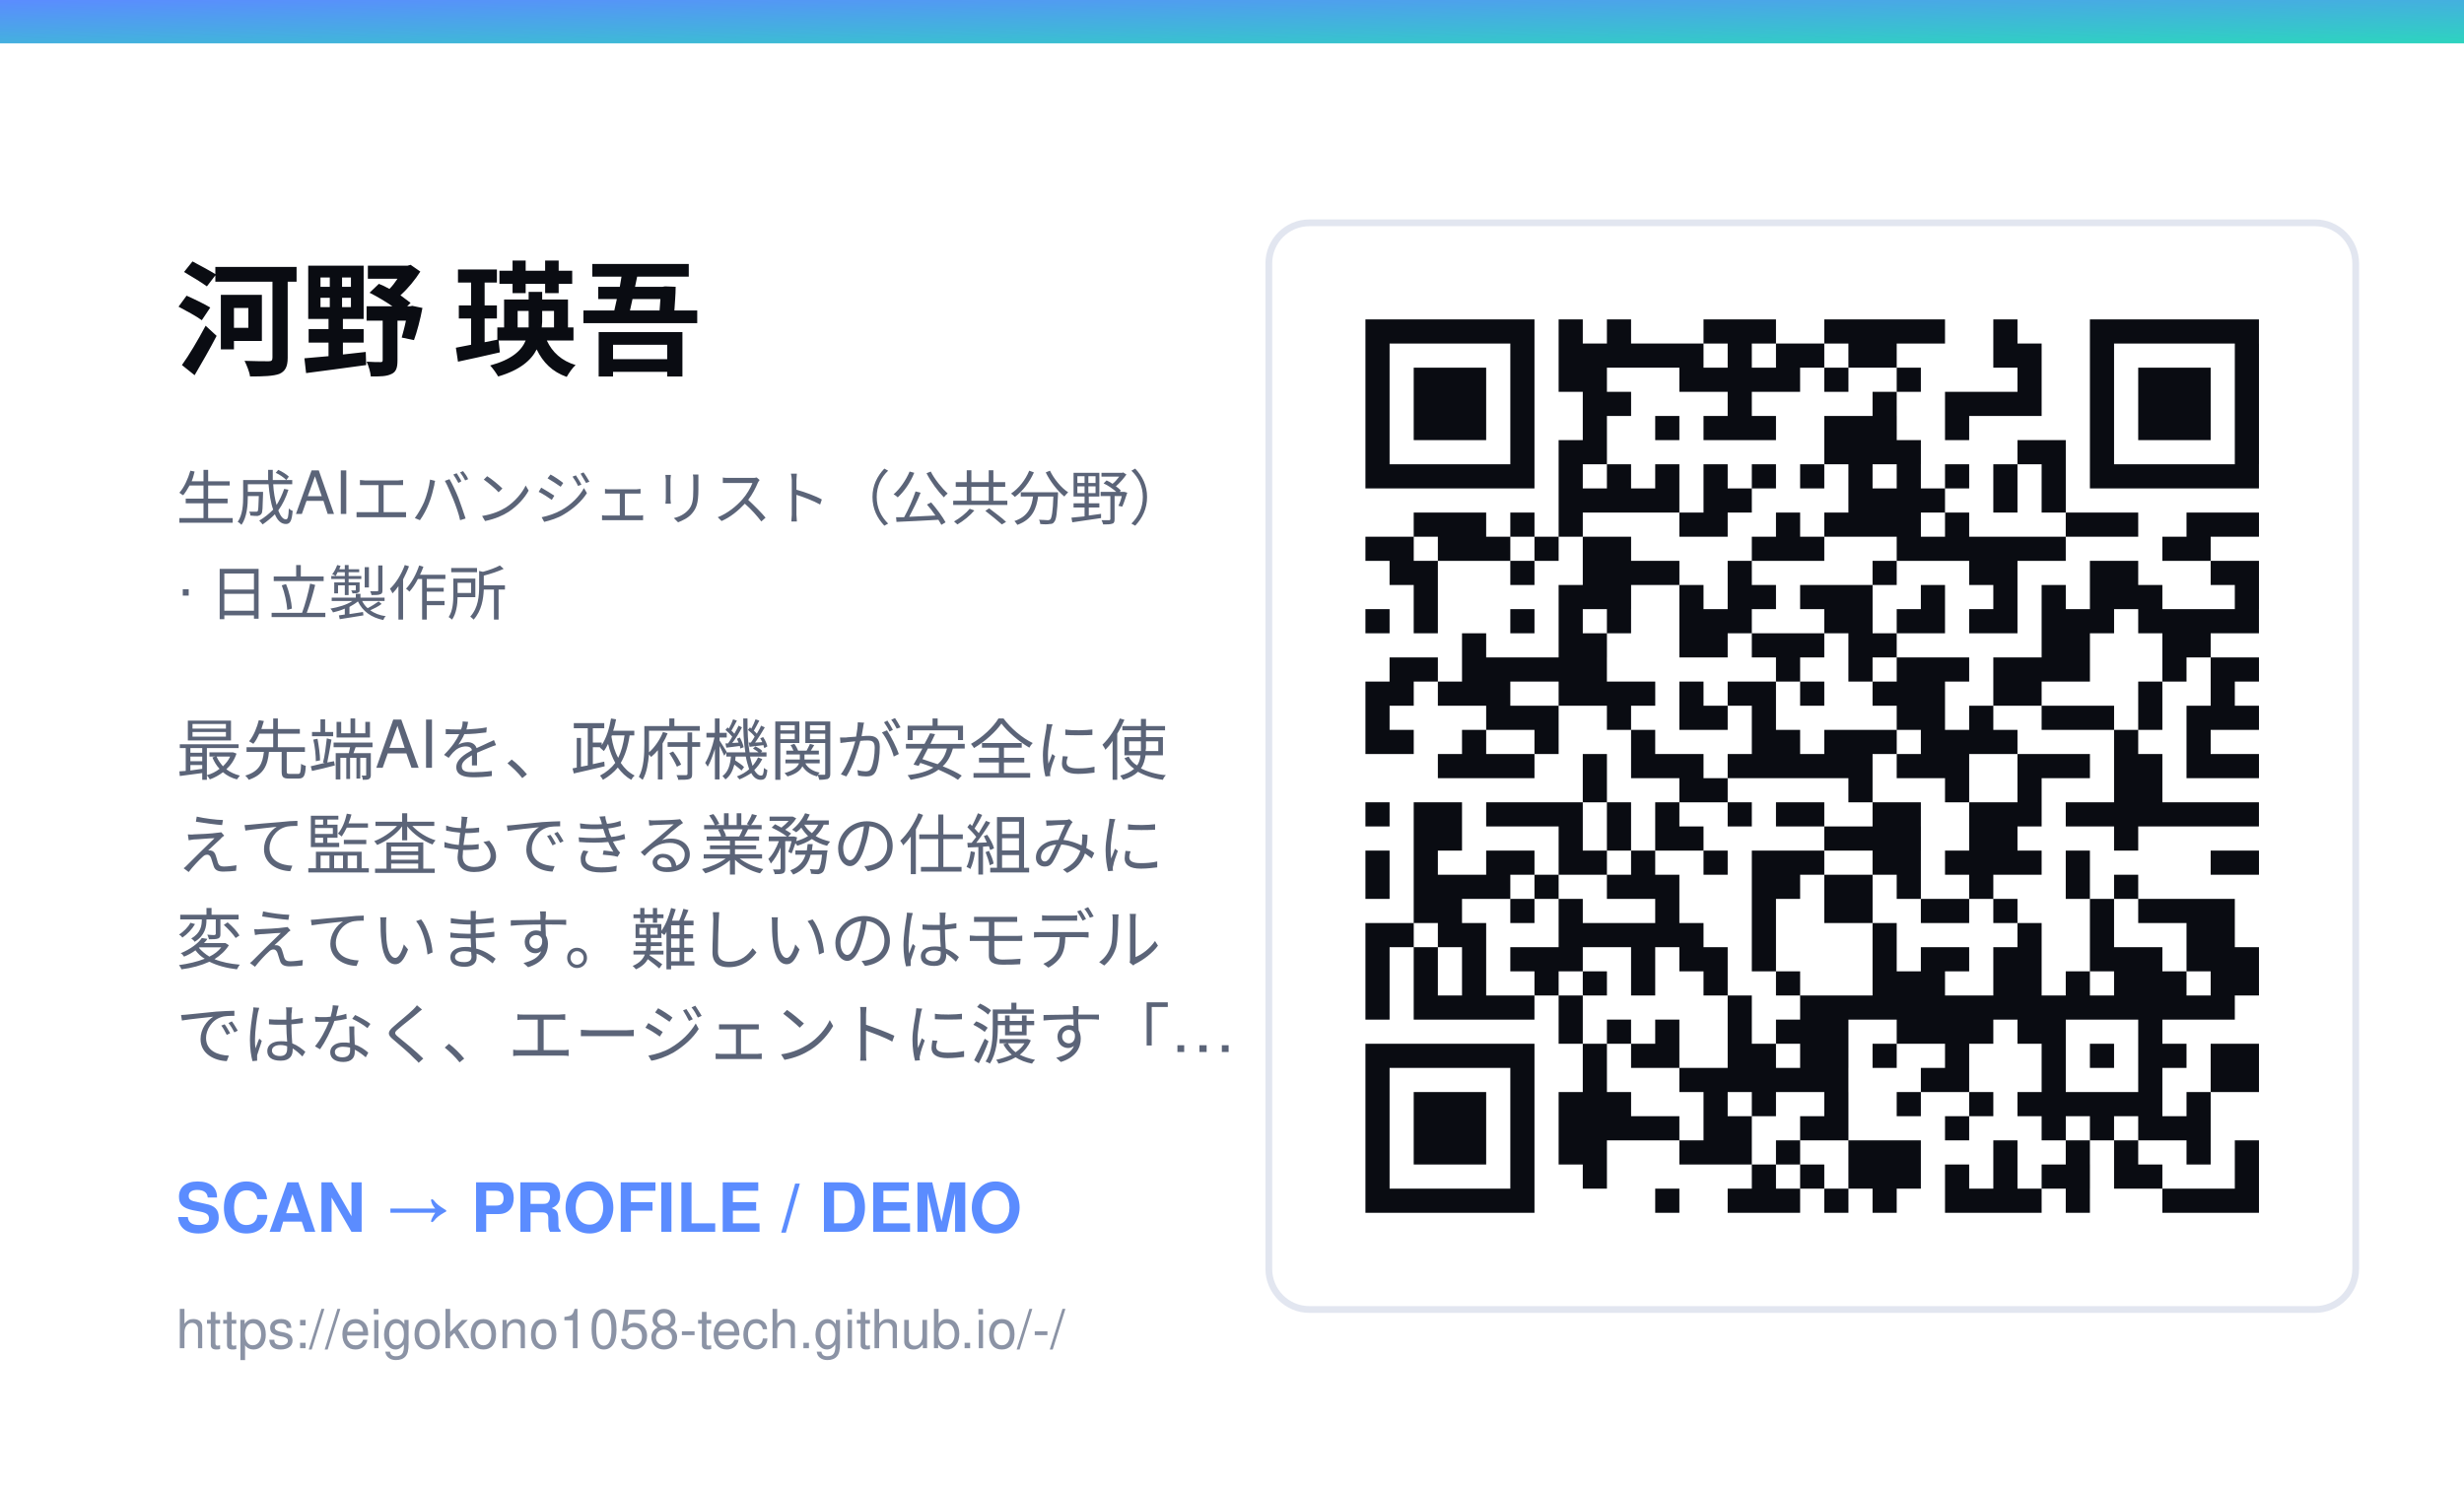
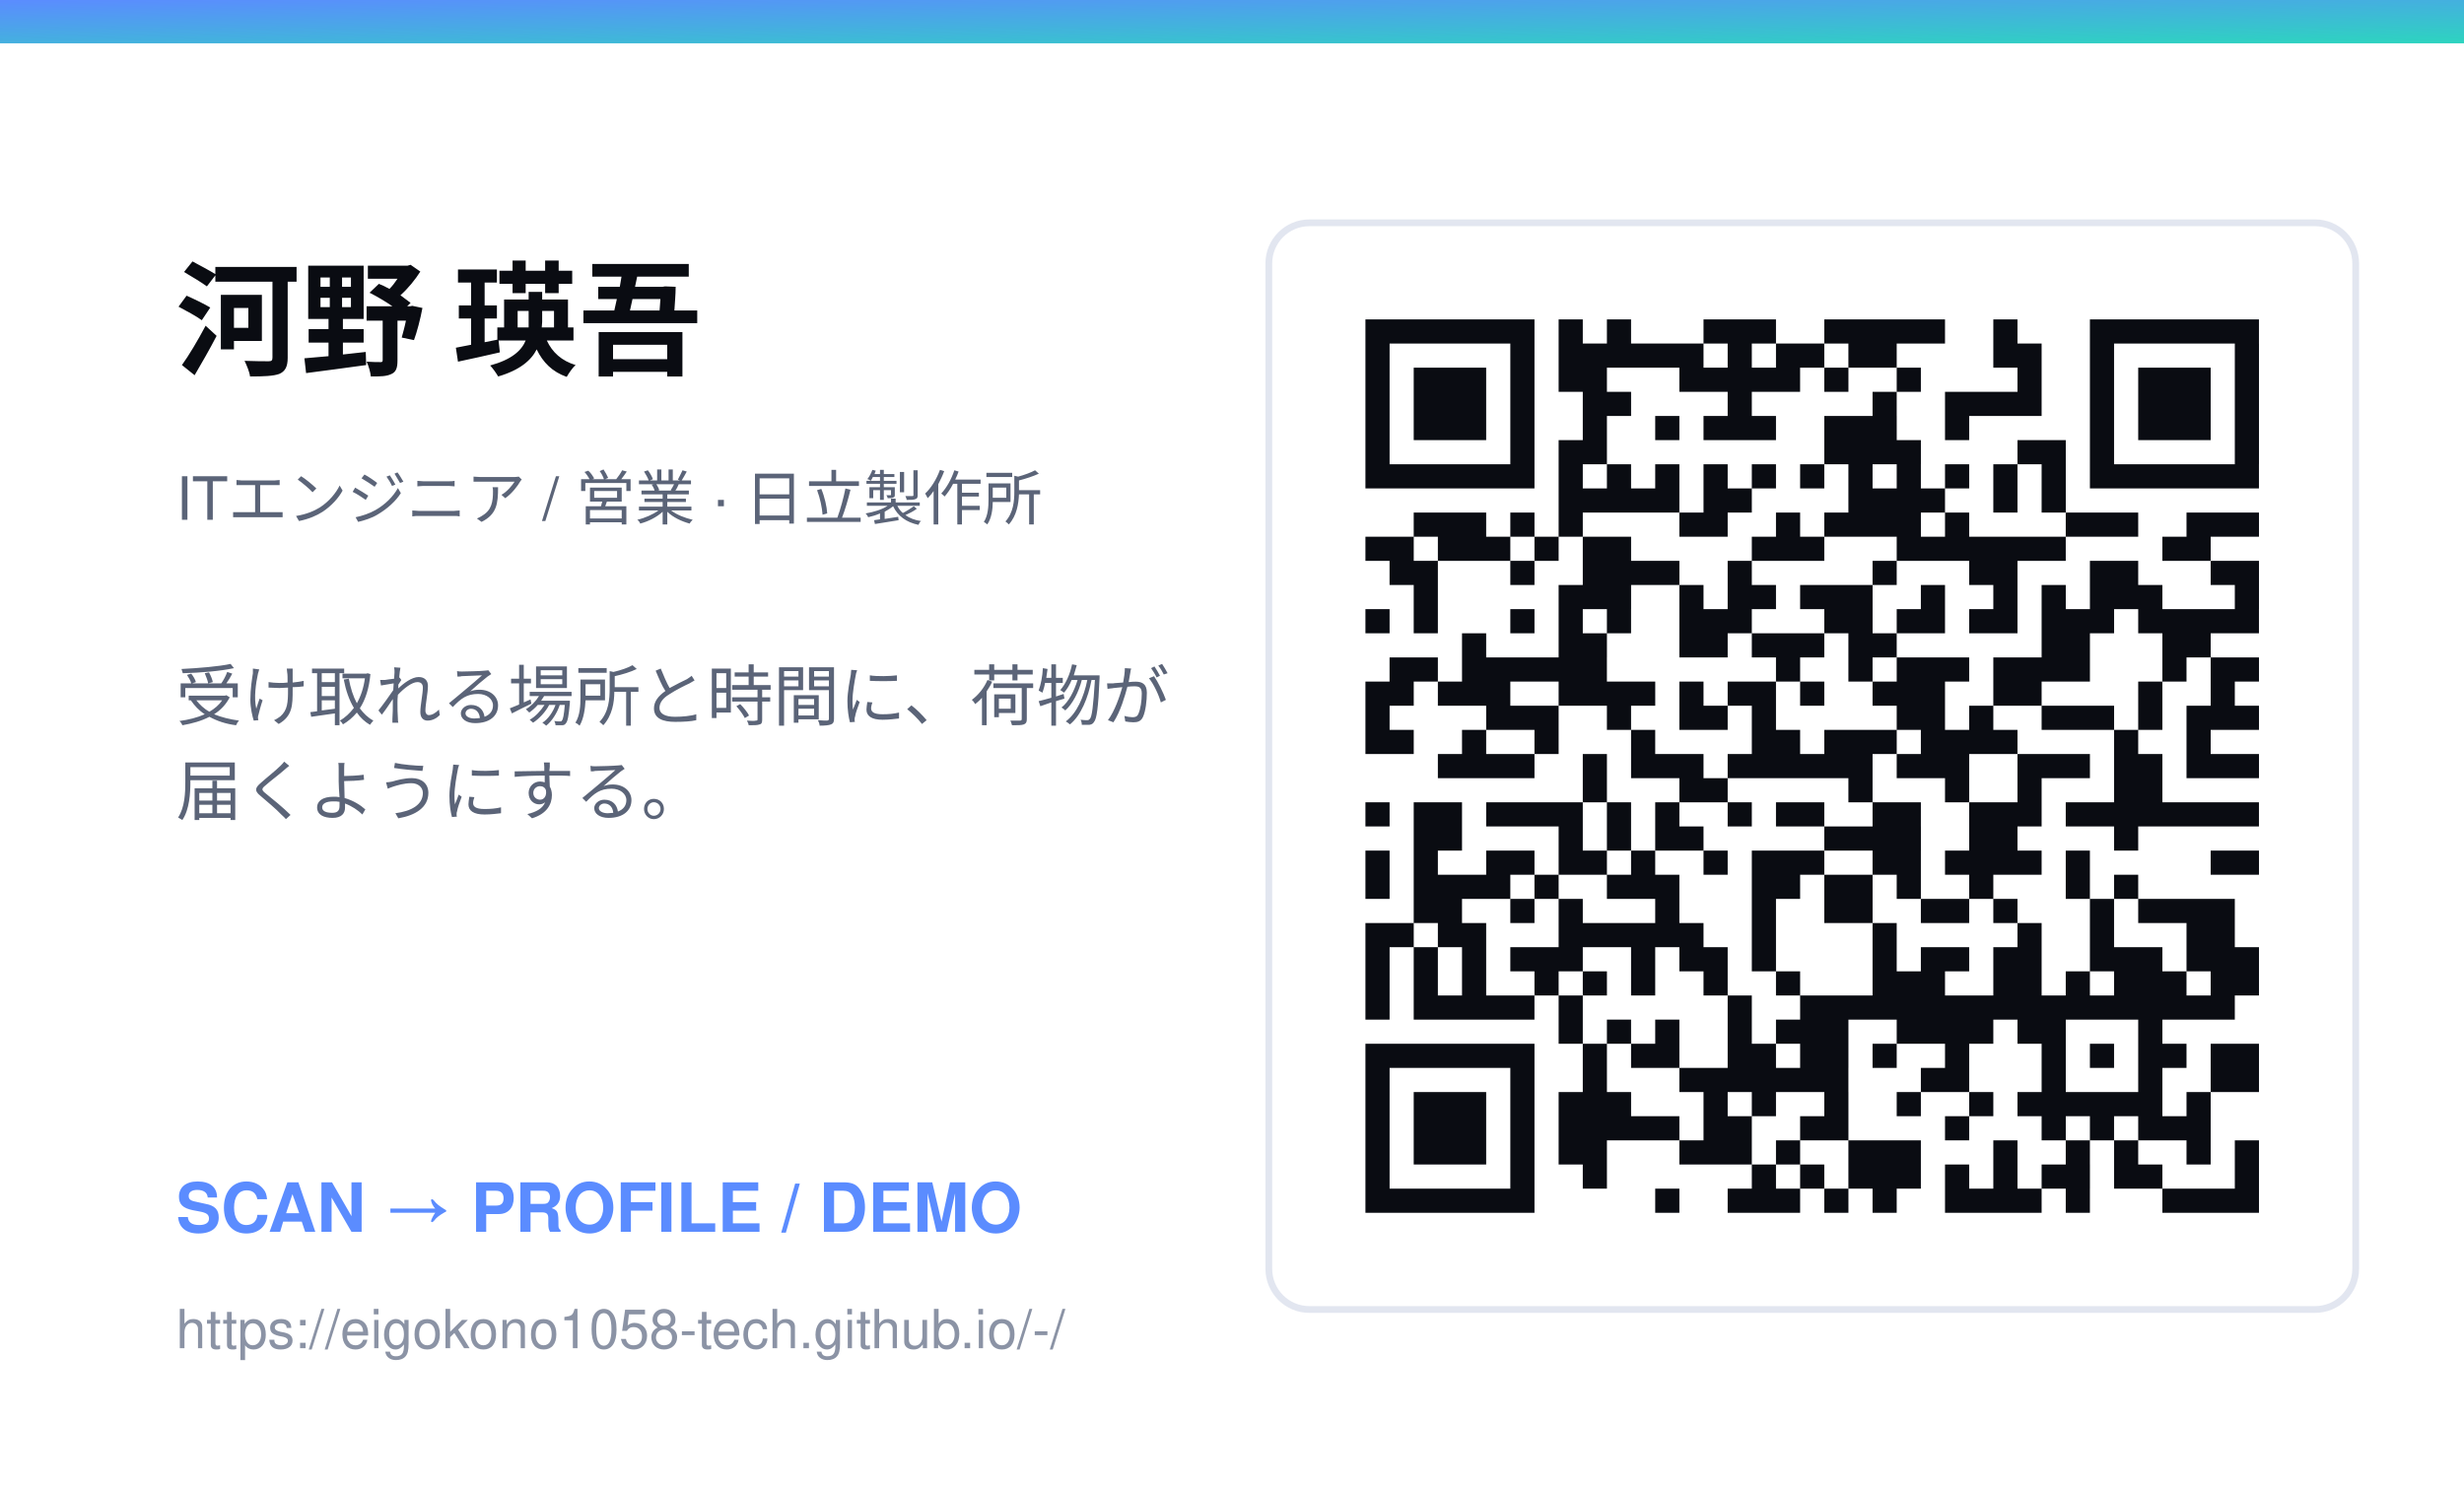
<svg xmlns="http://www.w3.org/2000/svg" width="91mm" height="55mm" viewBox="0 0 91 55">
  <defs>
    <linearGradient id="g" x1="0" y1="0" x2="1" y2="1">
      <stop offset="0" stop-color="#5b8cff" />
      <stop offset="1" stop-color="#2dd4bf" />
    </linearGradient>
  </defs>
  <rect width="91" height="55" fill="#ffffff" />
  <rect x="0" y="0" width="91" height="1.6" fill="url(#g)" />
  <g font-family="Helvetica, Arial, 'Hiragino Sans', 'Noto Sans JP', sans-serif">
    <text x="6.5" y="13.5" font-size="4.60" font-weight="700" fill="#0a0c12">河野 瑛吾</text>
-     <text x="6.5" y="19.2" font-size="2.2" fill="#5b6478">生成AIエバンジェリスト（公共分野）</text>
-     <text x="6.5" y="22.5" font-size="2.2" fill="#5b6478">· 日立製作所</text>
-     <text x="6.5" y="28.6" font-size="2.45" fill="#5b6478">最先端AIを、政府機関が安全に使</text>
-     <text x="6.5" y="32.1" font-size="2.45" fill="#5b6478">えて監査もできる業務の仕組みに</text>
-     <text x="6.5" y="35.6" font-size="2.45" fill="#5b6478">変えています。難しいのはモデル</text>
-     <text x="6.5" y="39.1" font-size="2.45" fill="#5b6478">ではなく、エージェントに渡す「…</text>
+     <text x="6.5" y="19.2" font-size="2.2" fill="#5b6478">ITエンジニア / 営業 · 日立製作所</text>
+     <text x="6.5" y="26.6" font-size="2.45" fill="#5b6478">受け取れる場所と時間に、荷物が</text>
+     <text x="6.5" y="30.1" font-size="2.45" fill="#5b6478">届くようにする。</text>
    <text x="6.5" y="45.5" font-size="2.5" font-weight="700" fill="#5b8cff">SCAN → PROFILE / DEMO</text>
    <text x="6.5" y="49.8" font-size="2.0" fill="#8b93a5">https://eigokono1058-tech.github.io/-/</text>
  </g>
  <g transform="translate(46.86 8.23)">
    <rect x="0.00" y="0.00" width="40.14" height="40.14" rx="1.5" fill="#ffffff" stroke="#e2e6f0" stroke-width="0.25" />
    <path fill="#0a0c12" d="M3.568 3.568h6.243v0.892h-6.243zM10.703 3.568h0.892v0.892h-0.892zM12.486 3.568h0.892v0.892h-0.892zM16.054 3.568h2.676v0.892h-2.676zM20.514 3.568h4.459v0.892h-4.459zM26.757 3.568h0.892v0.892h-0.892zM30.324 3.568h6.243v0.892h-6.243zM3.568 4.459h0.892v0.892h-0.892zM8.919 4.459h0.892v0.892h-0.892zM10.703 4.459h5.351v0.892h-5.351zM16.946 4.459h0.892v0.892h-0.892zM18.730 4.459h1.784v0.892h-1.784zM21.405 4.459h1.784v0.892h-1.784zM26.757 4.459h1.784v0.892h-1.784zM30.324 4.459h0.892v0.892h-0.892zM35.676 4.459h0.892v0.892h-0.892zM3.568 5.351h0.892v0.892h-0.892zM5.351 5.351h2.676v0.892h-2.676zM8.919 5.351h0.892v0.892h-0.892zM10.703 5.351h1.784v0.892h-1.784zM15.162 5.351h4.459v0.892h-4.459zM20.514 5.351h0.892v0.892h-0.892zM23.189 5.351h0.892v0.892h-0.892zM27.649 5.351h0.892v0.892h-0.892zM30.324 5.351h0.892v0.892h-0.892zM32.108 5.351h2.676v0.892h-2.676zM35.676 5.351h0.892v0.892h-0.892zM3.568 6.243h0.892v0.892h-0.892zM5.351 6.243h2.676v0.892h-2.676zM8.919 6.243h0.892v0.892h-0.892zM11.595 6.243h1.784v0.892h-1.784zM16.946 6.243h0.892v0.892h-0.892zM22.297 6.243h0.892v0.892h-0.892zM24.973 6.243h3.568v0.892h-3.568zM30.324 6.243h0.892v0.892h-0.892zM32.108 6.243h2.676v0.892h-2.676zM35.676 6.243h0.892v0.892h-0.892zM3.568 7.135h0.892v0.892h-0.892zM5.351 7.135h2.676v0.892h-2.676zM8.919 7.135h0.892v0.892h-0.892zM11.595 7.135h0.892v0.892h-0.892zM14.270 7.135h0.892v0.892h-0.892zM16.054 7.135h2.676v0.892h-2.676zM20.514 7.135h2.676v0.892h-2.676zM24.973 7.135h0.892v0.892h-0.892zM30.324 7.135h0.892v0.892h-0.892zM32.108 7.135h2.676v0.892h-2.676zM35.676 7.135h0.892v0.892h-0.892zM3.568 8.027h0.892v0.892h-0.892zM8.919 8.027h0.892v0.892h-0.892zM10.703 8.027h1.784v0.892h-1.784zM20.514 8.027h3.568v0.892h-3.568zM27.649 8.027h1.784v0.892h-1.784zM30.324 8.027h0.892v0.892h-0.892zM35.676 8.027h0.892v0.892h-0.892zM3.568 8.919h6.243v0.892h-6.243zM10.703 8.919h0.892v0.892h-0.892zM12.486 8.919h0.892v0.892h-0.892zM14.270 8.919h0.892v0.892h-0.892zM16.054 8.919h0.892v0.892h-0.892zM17.838 8.919h0.892v0.892h-0.892zM19.622 8.919h0.892v0.892h-0.892zM21.405 8.919h0.892v0.892h-0.892zM23.189 8.919h0.892v0.892h-0.892zM24.973 8.919h0.892v0.892h-0.892zM26.757 8.919h0.892v0.892h-0.892zM28.541 8.919h0.892v0.892h-0.892zM30.324 8.919h6.243v0.892h-6.243zM10.703 9.811h4.459v0.892h-4.459zM16.054 9.811h1.784v0.892h-1.784zM21.405 9.811h3.568v0.892h-3.568zM26.757 9.811h0.892v0.892h-0.892zM28.541 9.811h0.892v0.892h-0.892zM5.351 10.703h2.676v0.892h-2.676zM8.919 10.703h0.892v0.892h-0.892zM10.703 10.703h0.892v0.892h-0.892zM15.162 10.703h1.784v0.892h-1.784zM18.730 10.703h0.892v0.892h-0.892zM20.514 10.703h3.568v0.892h-3.568zM24.973 10.703h0.892v0.892h-0.892zM29.432 10.703h2.676v0.892h-2.676zM33.892 10.703h2.676v0.892h-2.676zM3.568 11.595h1.784v0.892h-1.784zM6.243 11.595h2.676v0.892h-2.676zM9.811 11.595h0.892v0.892h-0.892zM11.595 11.595h1.784v0.892h-1.784zM17.838 11.595h2.676v0.892h-2.676zM23.189 11.595h6.243v0.892h-6.243zM33.000 11.595h1.784v0.892h-1.784zM4.459 12.486h1.784v0.892h-1.784zM8.919 12.486h0.892v0.892h-0.892zM11.595 12.486h3.568v0.892h-3.568zM16.946 12.486h0.892v0.892h-0.892zM22.297 12.486h0.892v0.892h-0.892zM25.865 12.486h1.784v0.892h-1.784zM30.324 12.486h1.784v0.892h-1.784zM34.784 12.486h1.784v0.892h-1.784zM5.351 13.378h0.892v0.892h-0.892zM10.703 13.378h2.676v0.892h-2.676zM15.162 13.378h0.892v0.892h-0.892zM16.946 13.378h1.784v0.892h-1.784zM19.622 13.378h2.676v0.892h-2.676zM24.081 13.378h0.892v0.892h-0.892zM26.757 13.378h0.892v0.892h-0.892zM28.541 13.378h0.892v0.892h-0.892zM30.324 13.378h2.676v0.892h-2.676zM35.676 13.378h0.892v0.892h-0.892zM3.568 14.270h0.892v0.892h-0.892zM5.351 14.270h0.892v0.892h-0.892zM8.919 14.270h0.892v0.892h-0.892zM10.703 14.270h0.892v0.892h-0.892zM12.486 14.270h0.892v0.892h-0.892zM15.162 14.270h2.676v0.892h-2.676zM20.514 14.270h1.784v0.892h-1.784zM23.189 14.270h1.784v0.892h-1.784zM25.865 14.270h1.784v0.892h-1.784zM28.541 14.270h2.676v0.892h-2.676zM32.108 14.270h4.459v0.892h-4.459zM7.135 15.162h0.892v0.892h-0.892zM10.703 15.162h1.784v0.892h-1.784zM15.162 15.162h1.784v0.892h-1.784zM17.838 15.162h2.676v0.892h-2.676zM21.405 15.162h1.784v0.892h-1.784zM28.541 15.162h1.784v0.892h-1.784zM33.000 15.162h1.784v0.892h-1.784zM4.459 16.054h1.784v0.892h-1.784zM7.135 16.054h5.351v0.892h-5.351zM18.730 16.054h0.892v0.892h-0.892zM21.405 16.054h0.892v0.892h-0.892zM23.189 16.054h2.676v0.892h-2.676zM26.757 16.054h3.568v0.892h-3.568zM33.000 16.054h0.892v0.892h-0.892zM34.784 16.054h1.784v0.892h-1.784zM3.568 16.946h1.784v0.892h-1.784zM6.243 16.946h2.676v0.892h-2.676zM10.703 16.946h3.568v0.892h-3.568zM15.162 16.946h0.892v0.892h-0.892zM16.946 16.946h1.784v0.892h-1.784zM19.622 16.946h0.892v0.892h-0.892zM22.297 16.946h2.676v0.892h-2.676zM26.757 16.946h1.784v0.892h-1.784zM32.108 16.946h0.892v0.892h-0.892zM34.784 16.946h0.892v0.892h-0.892zM3.568 17.838h0.892v0.892h-0.892zM8.027 17.838h2.676v0.892h-2.676zM12.486 17.838h0.892v0.892h-0.892zM15.162 17.838h1.784v0.892h-1.784zM17.838 17.838h0.892v0.892h-0.892zM23.189 17.838h1.784v0.892h-1.784zM25.865 17.838h0.892v0.892h-0.892zM28.541 17.838h2.676v0.892h-2.676zM32.108 17.838h0.892v0.892h-0.892zM33.892 17.838h2.676v0.892h-2.676zM3.568 18.730h1.784v0.892h-1.784zM7.135 18.730h0.892v0.892h-0.892zM9.811 18.730h0.892v0.892h-0.892zM13.378 18.730h0.892v0.892h-0.892zM17.838 18.730h1.784v0.892h-1.784zM20.514 18.730h2.676v0.892h-2.676zM24.081 18.730h3.568v0.892h-3.568zM31.216 18.730h0.892v0.892h-0.892zM33.892 18.730h0.892v0.892h-0.892zM6.243 19.622h3.568v0.892h-3.568zM11.595 19.622h0.892v0.892h-0.892zM13.378 19.622h2.676v0.892h-2.676zM16.946 19.622h5.351v0.892h-5.351zM23.189 19.622h2.676v0.892h-2.676zM27.649 19.622h2.676v0.892h-2.676zM31.216 19.622h1.784v0.892h-1.784zM33.892 19.622h2.676v0.892h-2.676zM11.595 20.514h0.892v0.892h-0.892zM15.162 20.514h1.784v0.892h-1.784zM21.405 20.514h0.892v0.892h-0.892zM24.973 20.514h0.892v0.892h-0.892zM27.649 20.514h0.892v0.892h-0.892zM31.216 20.514h1.784v0.892h-1.784zM3.568 21.405h0.892v0.892h-0.892zM5.351 21.405h1.784v0.892h-1.784zM8.027 21.405h3.568v0.892h-3.568zM12.486 21.405h0.892v0.892h-0.892zM14.270 21.405h0.892v0.892h-0.892zM16.946 21.405h0.892v0.892h-0.892zM18.730 21.405h1.784v0.892h-1.784zM22.297 21.405h1.784v0.892h-1.784zM25.865 21.405h2.676v0.892h-2.676zM29.432 21.405h7.135v0.892h-7.135zM5.351 22.297h1.784v0.892h-1.784zM10.703 22.297h0.892v0.892h-0.892zM12.486 22.297h0.892v0.892h-0.892zM14.270 22.297h1.784v0.892h-1.784zM20.514 22.297h3.568v0.892h-3.568zM25.865 22.297h1.784v0.892h-1.784zM31.216 22.297h0.892v0.892h-0.892zM3.568 23.189h0.892v0.892h-0.892zM5.351 23.189h0.892v0.892h-0.892zM8.027 23.189h1.784v0.892h-1.784zM10.703 23.189h1.784v0.892h-1.784zM13.378 23.189h0.892v0.892h-0.892zM16.054 23.189h0.892v0.892h-0.892zM17.838 23.189h2.676v0.892h-2.676zM22.297 23.189h1.784v0.892h-1.784zM24.973 23.189h3.568v0.892h-3.568zM29.432 23.189h0.892v0.892h-0.892zM34.784 23.189h1.784v0.892h-1.784zM3.568 24.081h0.892v0.892h-0.892zM5.351 24.081h3.568v0.892h-3.568zM9.811 24.081h0.892v0.892h-0.892zM12.486 24.081h2.676v0.892h-2.676zM17.838 24.081h1.784v0.892h-1.784zM20.514 24.081h1.784v0.892h-1.784zM23.189 24.081h0.892v0.892h-0.892zM25.865 24.081h0.892v0.892h-0.892zM29.432 24.081h0.892v0.892h-0.892zM31.216 24.081h0.892v0.892h-0.892zM5.351 24.973h1.784v0.892h-1.784zM8.919 24.973h0.892v0.892h-0.892zM10.703 24.973h0.892v0.892h-0.892zM14.270 24.973h0.892v0.892h-0.892zM17.838 24.973h0.892v0.892h-0.892zM20.514 24.973h1.784v0.892h-1.784zM24.081 24.973h1.784v0.892h-1.784zM26.757 24.973h0.892v0.892h-0.892zM30.324 24.973h0.892v0.892h-0.892zM32.108 24.973h3.568v0.892h-3.568zM3.568 25.865h1.784v0.892h-1.784zM6.243 25.865h1.784v0.892h-1.784zM10.703 25.865h5.351v0.892h-5.351zM17.838 25.865h0.892v0.892h-0.892zM22.297 25.865h0.892v0.892h-0.892zM27.649 25.865h0.892v0.892h-0.892zM30.324 25.865h0.892v0.892h-0.892zM33.892 25.865h1.784v0.892h-1.784zM3.568 26.757h0.892v0.892h-0.892zM5.351 26.757h0.892v0.892h-0.892zM7.135 26.757h0.892v0.892h-0.892zM8.919 26.757h2.676v0.892h-2.676zM13.378 26.757h0.892v0.892h-0.892zM15.162 26.757h1.784v0.892h-1.784zM17.838 26.757h0.892v0.892h-0.892zM22.297 26.757h0.892v0.892h-0.892zM24.081 26.757h1.784v0.892h-1.784zM26.757 26.757h1.784v0.892h-1.784zM30.324 26.757h2.676v0.892h-2.676zM33.892 26.757h2.676v0.892h-2.676zM3.568 27.649h0.892v0.892h-0.892zM5.351 27.649h0.892v0.892h-0.892zM7.135 27.649h0.892v0.892h-0.892zM9.811 27.649h0.892v0.892h-0.892zM11.595 27.649h0.892v0.892h-0.892zM13.378 27.649h0.892v0.892h-0.892zM16.054 27.649h0.892v0.892h-0.892zM18.730 27.649h0.892v0.892h-0.892zM22.297 27.649h2.676v0.892h-2.676zM26.757 27.649h1.784v0.892h-1.784zM29.432 27.649h0.892v0.892h-0.892zM31.216 27.649h2.676v0.892h-2.676zM34.784 27.649h1.784v0.892h-1.784zM3.568 28.541h0.892v0.892h-0.892zM5.351 28.541h4.459v0.892h-4.459zM10.703 28.541h0.892v0.892h-0.892zM16.946 28.541h0.892v0.892h-0.892zM19.622 28.541h16.054v0.892h-16.054zM10.703 29.432h0.892v0.892h-0.892zM12.486 29.432h0.892v0.892h-0.892zM14.270 29.432h0.892v0.892h-0.892zM16.946 29.432h0.892v0.892h-0.892zM18.730 29.432h2.676v0.892h-2.676zM23.189 29.432h3.568v0.892h-3.568zM27.649 29.432h1.784v0.892h-1.784zM32.108 29.432h0.892v0.892h-0.892zM3.568 30.324h6.243v0.892h-6.243zM11.595 30.324h0.892v0.892h-0.892zM13.378 30.324h1.784v0.892h-1.784zM16.946 30.324h1.784v0.892h-1.784zM19.622 30.324h1.784v0.892h-1.784zM22.297 30.324h0.892v0.892h-0.892zM24.973 30.324h0.892v0.892h-0.892zM28.541 30.324h0.892v0.892h-0.892zM30.324 30.324h0.892v0.892h-0.892zM32.108 30.324h1.784v0.892h-1.784zM34.784 30.324h1.784v0.892h-1.784zM3.568 31.216h0.892v0.892h-0.892zM8.919 31.216h0.892v0.892h-0.892zM11.595 31.216h0.892v0.892h-0.892zM15.162 31.216h6.243v0.892h-6.243zM24.081 31.216h1.784v0.892h-1.784zM28.541 31.216h0.892v0.892h-0.892zM32.108 31.216h0.892v0.892h-0.892zM34.784 31.216h1.784v0.892h-1.784zM3.568 32.108h0.892v0.892h-0.892zM5.351 32.108h2.676v0.892h-2.676zM8.919 32.108h0.892v0.892h-0.892zM10.703 32.108h2.676v0.892h-2.676zM16.054 32.108h0.892v0.892h-0.892zM17.838 32.108h0.892v0.892h-0.892zM20.514 32.108h0.892v0.892h-0.892zM23.189 32.108h0.892v0.892h-0.892zM25.865 32.108h0.892v0.892h-0.892zM27.649 32.108h5.351v0.892h-5.351zM33.892 32.108h0.892v0.892h-0.892zM3.568 33.000h0.892v0.892h-0.892zM5.351 33.000h2.676v0.892h-2.676zM8.919 33.000h0.892v0.892h-0.892zM10.703 33.000h4.459v0.892h-4.459zM16.054 33.000h1.784v0.892h-1.784zM19.622 33.000h1.784v0.892h-1.784zM24.973 33.000h0.892v0.892h-0.892zM28.541 33.000h0.892v0.892h-0.892zM30.324 33.000h0.892v0.892h-0.892zM32.108 33.000h2.676v0.892h-2.676zM3.568 33.892h0.892v0.892h-0.892zM5.351 33.892h2.676v0.892h-2.676zM8.919 33.892h0.892v0.892h-0.892zM10.703 33.892h1.784v0.892h-1.784zM15.162 33.892h2.676v0.892h-2.676zM18.730 33.892h0.892v0.892h-0.892zM21.405 33.892h2.676v0.892h-2.676zM26.757 33.892h0.892v0.892h-0.892zM29.432 33.892h0.892v0.892h-0.892zM31.216 33.892h0.892v0.892h-0.892zM33.892 33.892h0.892v0.892h-0.892zM35.676 33.892h0.892v0.892h-0.892zM3.568 34.784h0.892v0.892h-0.892zM8.919 34.784h0.892v0.892h-0.892zM11.595 34.784h0.892v0.892h-0.892zM17.838 34.784h0.892v0.892h-0.892zM19.622 34.784h0.892v0.892h-0.892zM21.405 34.784h2.676v0.892h-2.676zM24.973 34.784h0.892v0.892h-0.892zM26.757 34.784h0.892v0.892h-0.892zM28.541 34.784h1.784v0.892h-1.784zM31.216 34.784h1.784v0.892h-1.784zM35.676 34.784h0.892v0.892h-0.892zM3.568 35.676h6.243v0.892h-6.243zM14.270 35.676h0.892v0.892h-0.892zM16.946 35.676h2.676v0.892h-2.676zM20.514 35.676h0.892v0.892h-0.892zM22.297 35.676h0.892v0.892h-0.892zM24.973 35.676h3.568v0.892h-3.568zM29.432 35.676h0.892v0.892h-0.892zM33.000 35.676h3.568v0.892h-3.568z" />
  </g>
</svg>
